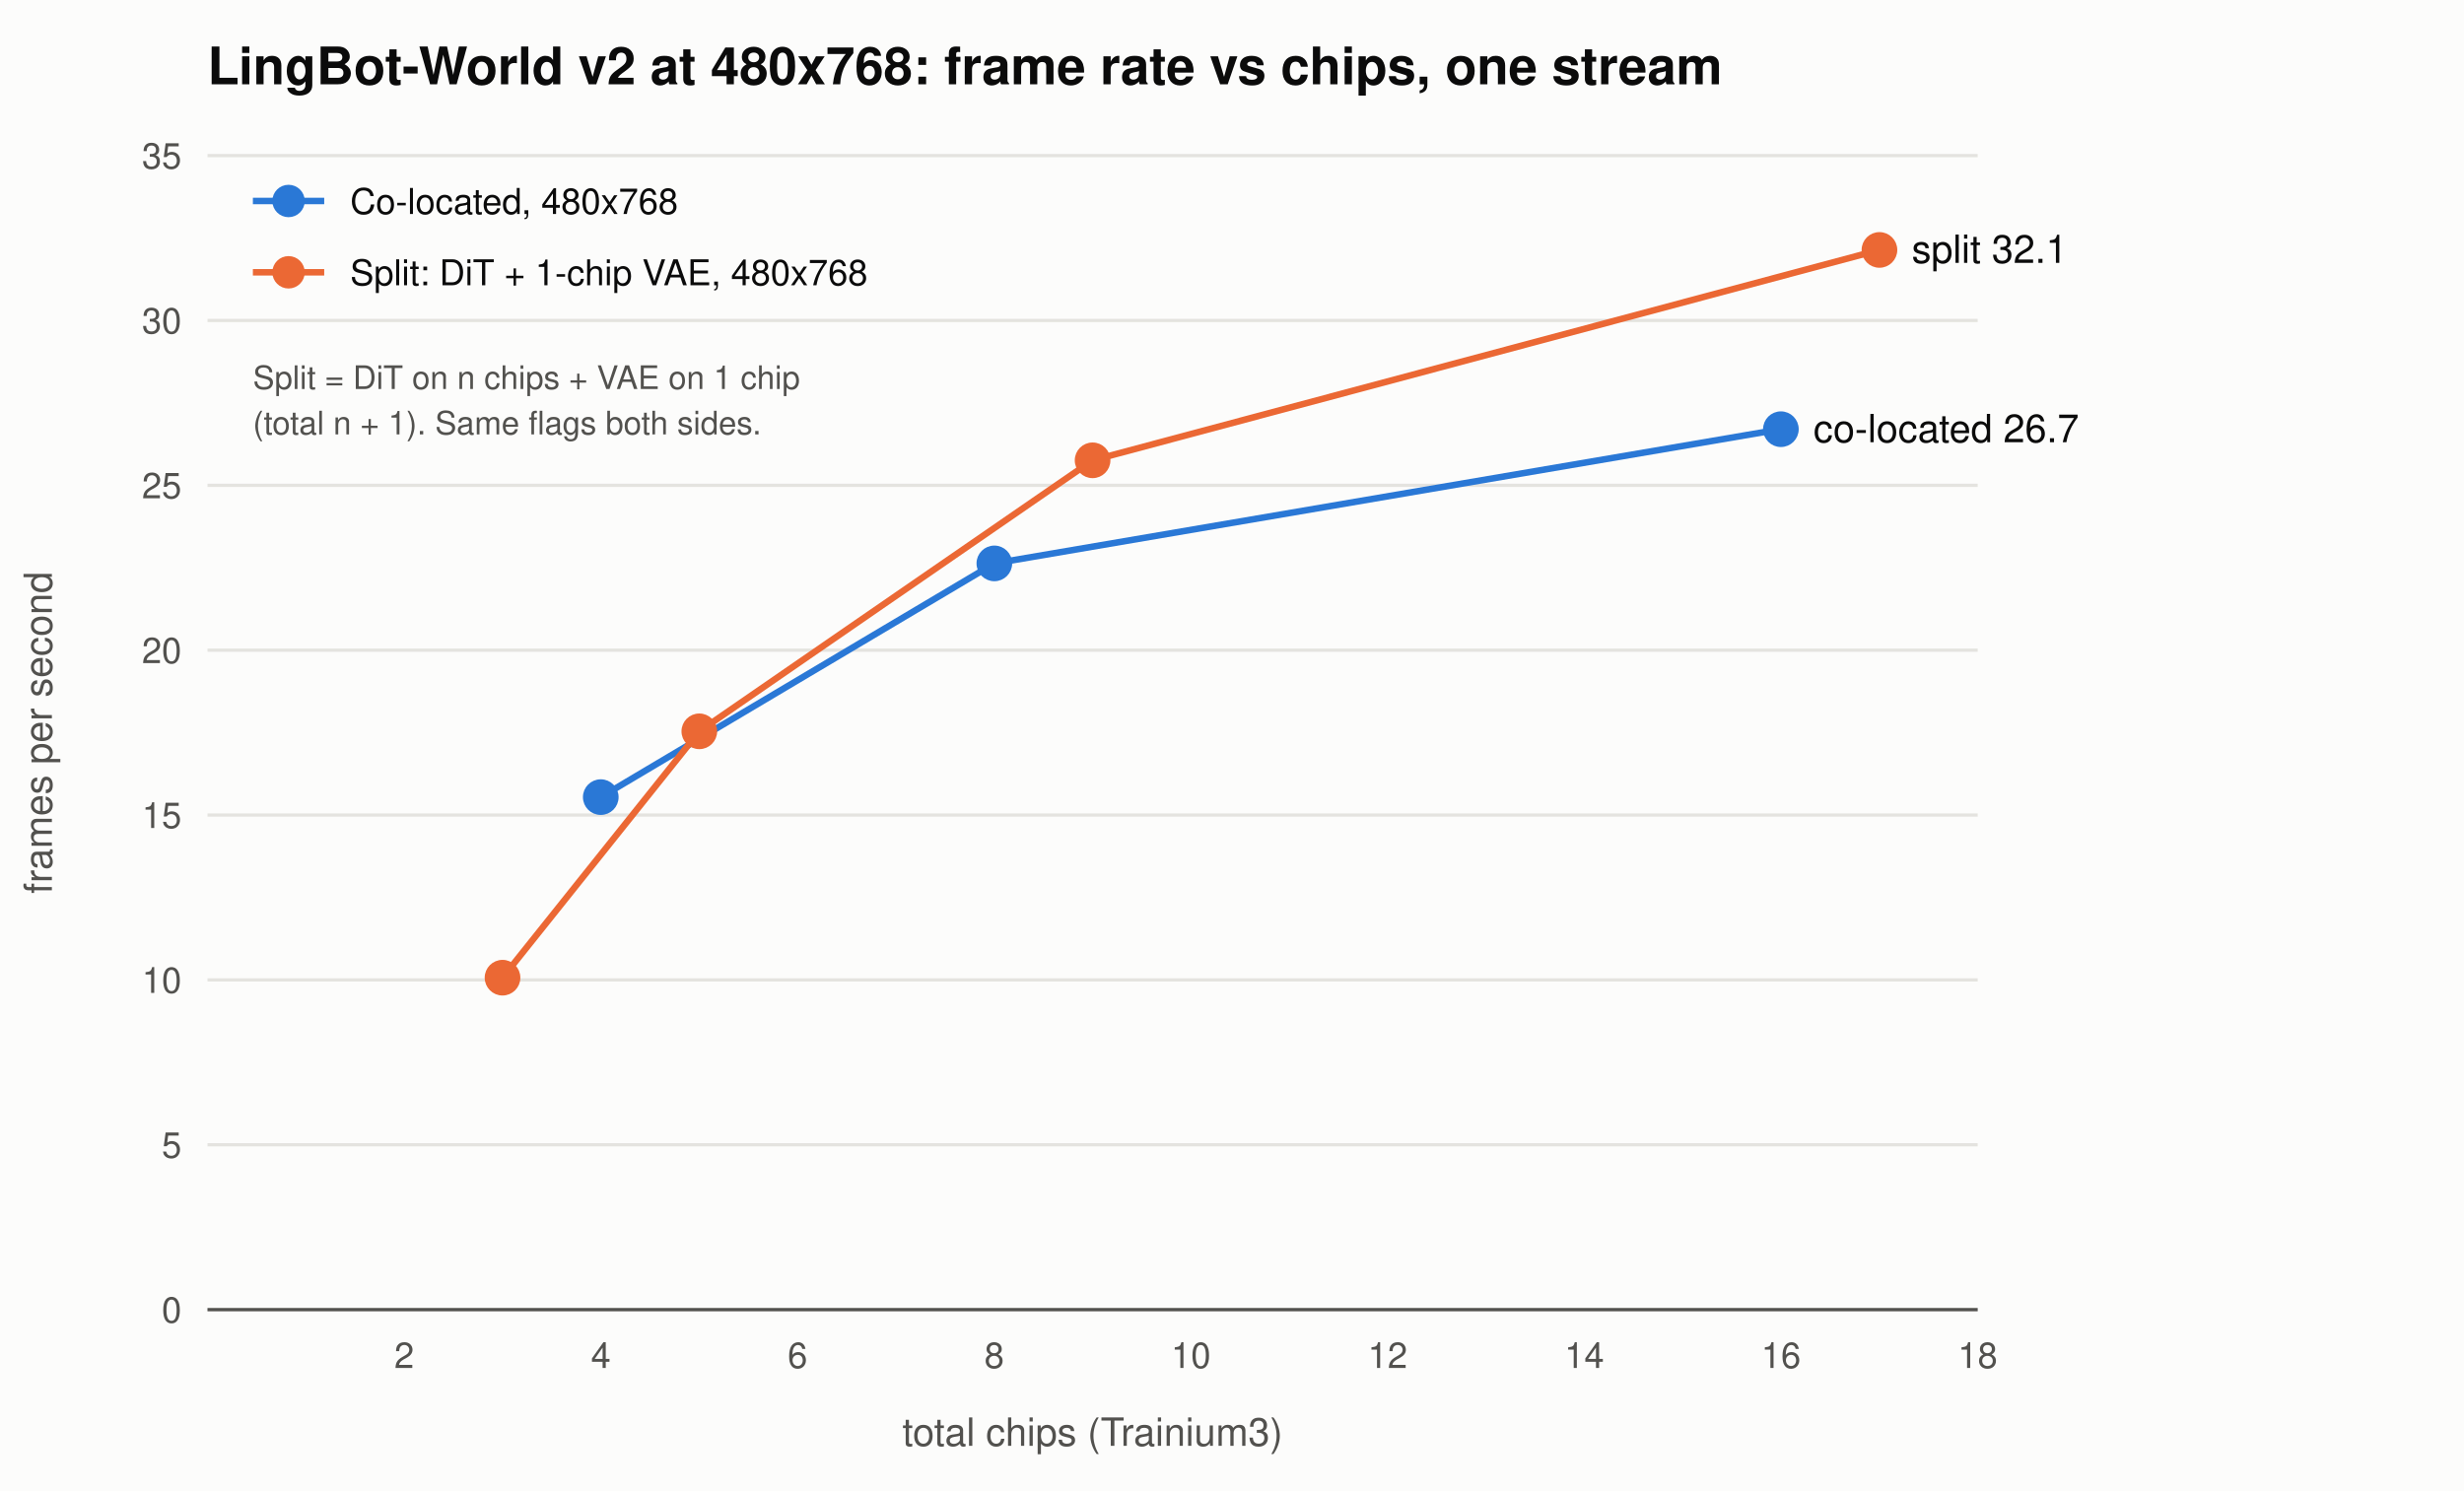
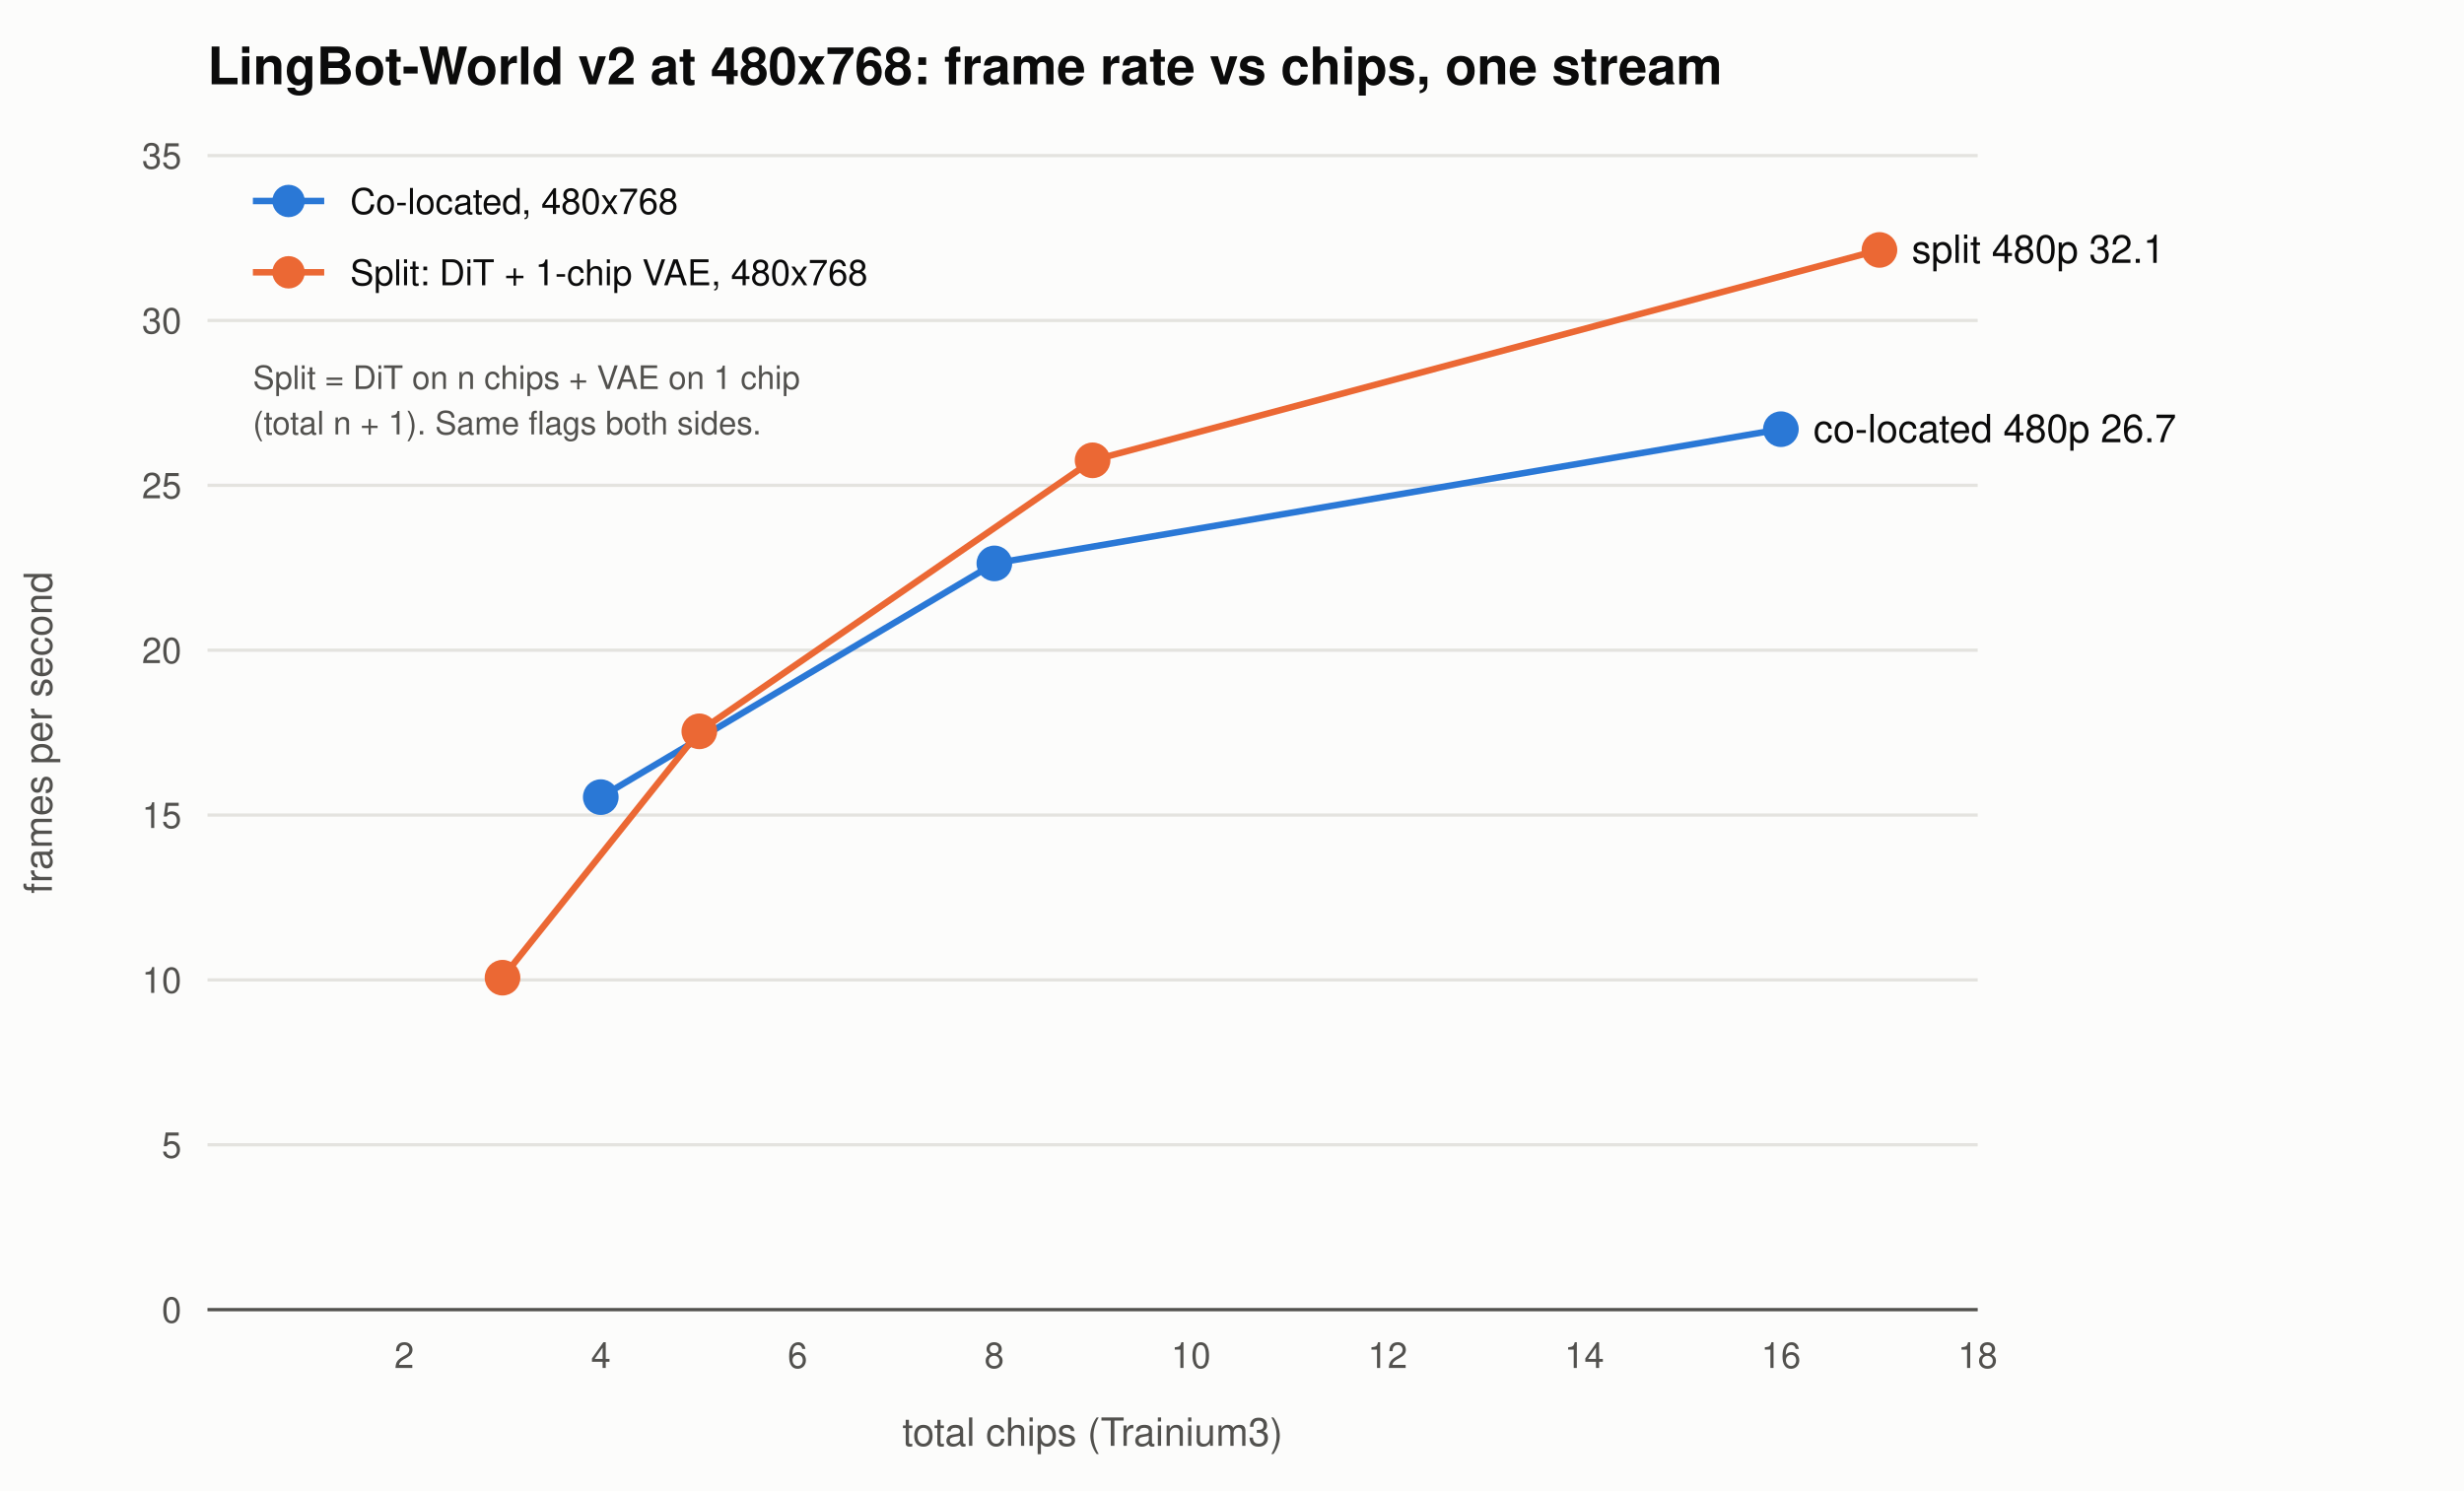
<svg xmlns="http://www.w3.org/2000/svg" width="760" height="460" viewBox="0 0 760 460" font-family="Helvetica, Arial, sans-serif">
  <rect width="760" height="460" fill="#fcfcfb" />
  <text x="64" y="26" font-size="16" font-weight="600" fill="#0b0b0b">LingBot-World v2 at 480x768: frame rate vs chips, one stream</text>
  <line x1="64" x2="610" y1="404.0" y2="404.0" stroke="#e4e3df" stroke-width="1" />
  <text x="56" y="408.0" font-size="11" text-anchor="end" fill="#52514e">0</text>
  <line x1="64" x2="610" y1="353.143" y2="353.143" stroke="#e4e3df" stroke-width="1" />
  <text x="56" y="357.143" font-size="11" text-anchor="end" fill="#52514e">5</text>
  <line x1="64" x2="610" y1="302.286" y2="302.286" stroke="#e4e3df" stroke-width="1" />
  <text x="56" y="306.286" font-size="11" text-anchor="end" fill="#52514e">10</text>
  <line x1="64" x2="610" y1="251.429" y2="251.429" stroke="#e4e3df" stroke-width="1" />
  <text x="56" y="255.429" font-size="11" text-anchor="end" fill="#52514e">15</text>
  <line x1="64" x2="610" y1="200.571" y2="200.571" stroke="#e4e3df" stroke-width="1" />
  <text x="56" y="204.571" font-size="11" text-anchor="end" fill="#52514e">20</text>
  <line x1="64" x2="610" y1="149.714" y2="149.714" stroke="#e4e3df" stroke-width="1" />
  <text x="56" y="153.714" font-size="11" text-anchor="end" fill="#52514e">25</text>
  <line x1="64" x2="610" y1="98.857" y2="98.857" stroke="#e4e3df" stroke-width="1" />
  <text x="56" y="102.857" font-size="11" text-anchor="end" fill="#52514e">30</text>
  <line x1="64" x2="610" y1="48.0" y2="48.0" stroke="#e4e3df" stroke-width="1" />
  <text x="56" y="52.0" font-size="11" text-anchor="end" fill="#52514e">35</text>
  <text x="124.667" y="422" font-size="11" text-anchor="middle" fill="#52514e">2</text>
  <text x="185.333" y="422" font-size="11" text-anchor="middle" fill="#52514e">4</text>
  <text x="246.0" y="422" font-size="11" text-anchor="middle" fill="#52514e">6</text>
  <text x="306.667" y="422" font-size="11" text-anchor="middle" fill="#52514e">8</text>
  <text x="367.333" y="422" font-size="11" text-anchor="middle" fill="#52514e">10</text>
  <text x="428.0" y="422" font-size="11" text-anchor="middle" fill="#52514e">12</text>
  <text x="488.667" y="422" font-size="11" text-anchor="middle" fill="#52514e">14</text>
  <text x="549.333" y="422" font-size="11" text-anchor="middle" fill="#52514e">16</text>
  <text x="610.0" y="422" font-size="11" text-anchor="middle" fill="#52514e">18</text>
  <line x1="64" x2="610" y1="404.0" y2="404.0" stroke="#52514e" stroke-width="1" />
  <text x="337.0" y="446" font-size="12" text-anchor="middle" fill="#52514e">total chips (Trainium3)</text>
  <text x="16" y="226.0" font-size="12" fill="#52514e" transform="rotate(-90 16 226.0)" text-anchor="middle">frames per second</text>
  <path d="M185.3,245.9 L306.7,173.8 L549.3,132.4" fill="none" stroke="#2a78d6" stroke-width="2" stroke-dasharray="" stroke-linejoin="round" />
  <circle cx="185.3" cy="245.9" r="4.5" fill="#2a78d6" stroke="#2a78d6" stroke-width="2" />
  <circle cx="306.7" cy="173.8" r="4.5" fill="#2a78d6" stroke="#2a78d6" stroke-width="2" />
  <circle cx="549.3" cy="132.4" r="4.5" fill="#2a78d6" stroke="#2a78d6" stroke-width="2" />
  <path d="M155.0,301.6 L215.7,225.6 L337.0,142.0 L579.7,77.1" fill="none" stroke="#eb6834" stroke-width="2" stroke-dasharray="" stroke-linejoin="round" />
  <circle cx="155.0" cy="301.6" r="4.5" fill="#eb6834" stroke="#eb6834" stroke-width="2" />
  <circle cx="215.7" cy="225.6" r="4.5" fill="#eb6834" stroke="#eb6834" stroke-width="2" />
  <circle cx="337.0" cy="142.0" r="4.5" fill="#eb6834" stroke="#eb6834" stroke-width="2" />
  <circle cx="579.7" cy="77.1" r="4.5" fill="#eb6834" stroke="#eb6834" stroke-width="2" />
-   <text x="589.667" y="81.09" font-size="12" fill="#0b0b0b">split 32.1</text>
-   <text x="559.333" y="136.423" font-size="12" fill="#0b0b0b">co-located 26.7</text>
+   <text x="589.667" y="81.09" font-size="12" fill="#0b0b0b">split 480p 32.1</text>
+   <text x="559.333" y="136.423" font-size="12" fill="#0b0b0b">co-located 480p 26.7</text>
  <line x1="78" x2="100" y1="62" y2="62" stroke="#2a78d6" stroke-width="2" stroke-dasharray="" />
  <circle cx="89" cy="62" r="4" fill="#2a78d6" stroke="#2a78d6" stroke-width="2" />
  <text x="108" y="66" font-size="11" fill="#0b0b0b">Co-located, 480x768</text>
  <line x1="78" x2="100" y1="84" y2="84" stroke="#eb6834" stroke-width="2" stroke-dasharray="" />
  <circle cx="89" cy="84" r="4" fill="#eb6834" stroke="#eb6834" stroke-width="2" />
  <text x="108" y="88" font-size="11" fill="#0b0b0b">Split: DiT + 1-chip VAE, 480x768</text>
  <text x="78" y="120" font-size="10" fill="#52514e">Split = DiT on n chips + VAE on 1 chip</text>
  <text x="78" y="134" font-size="10" fill="#52514e">(total n + 1). Same flags both sides.</text>
</svg>
